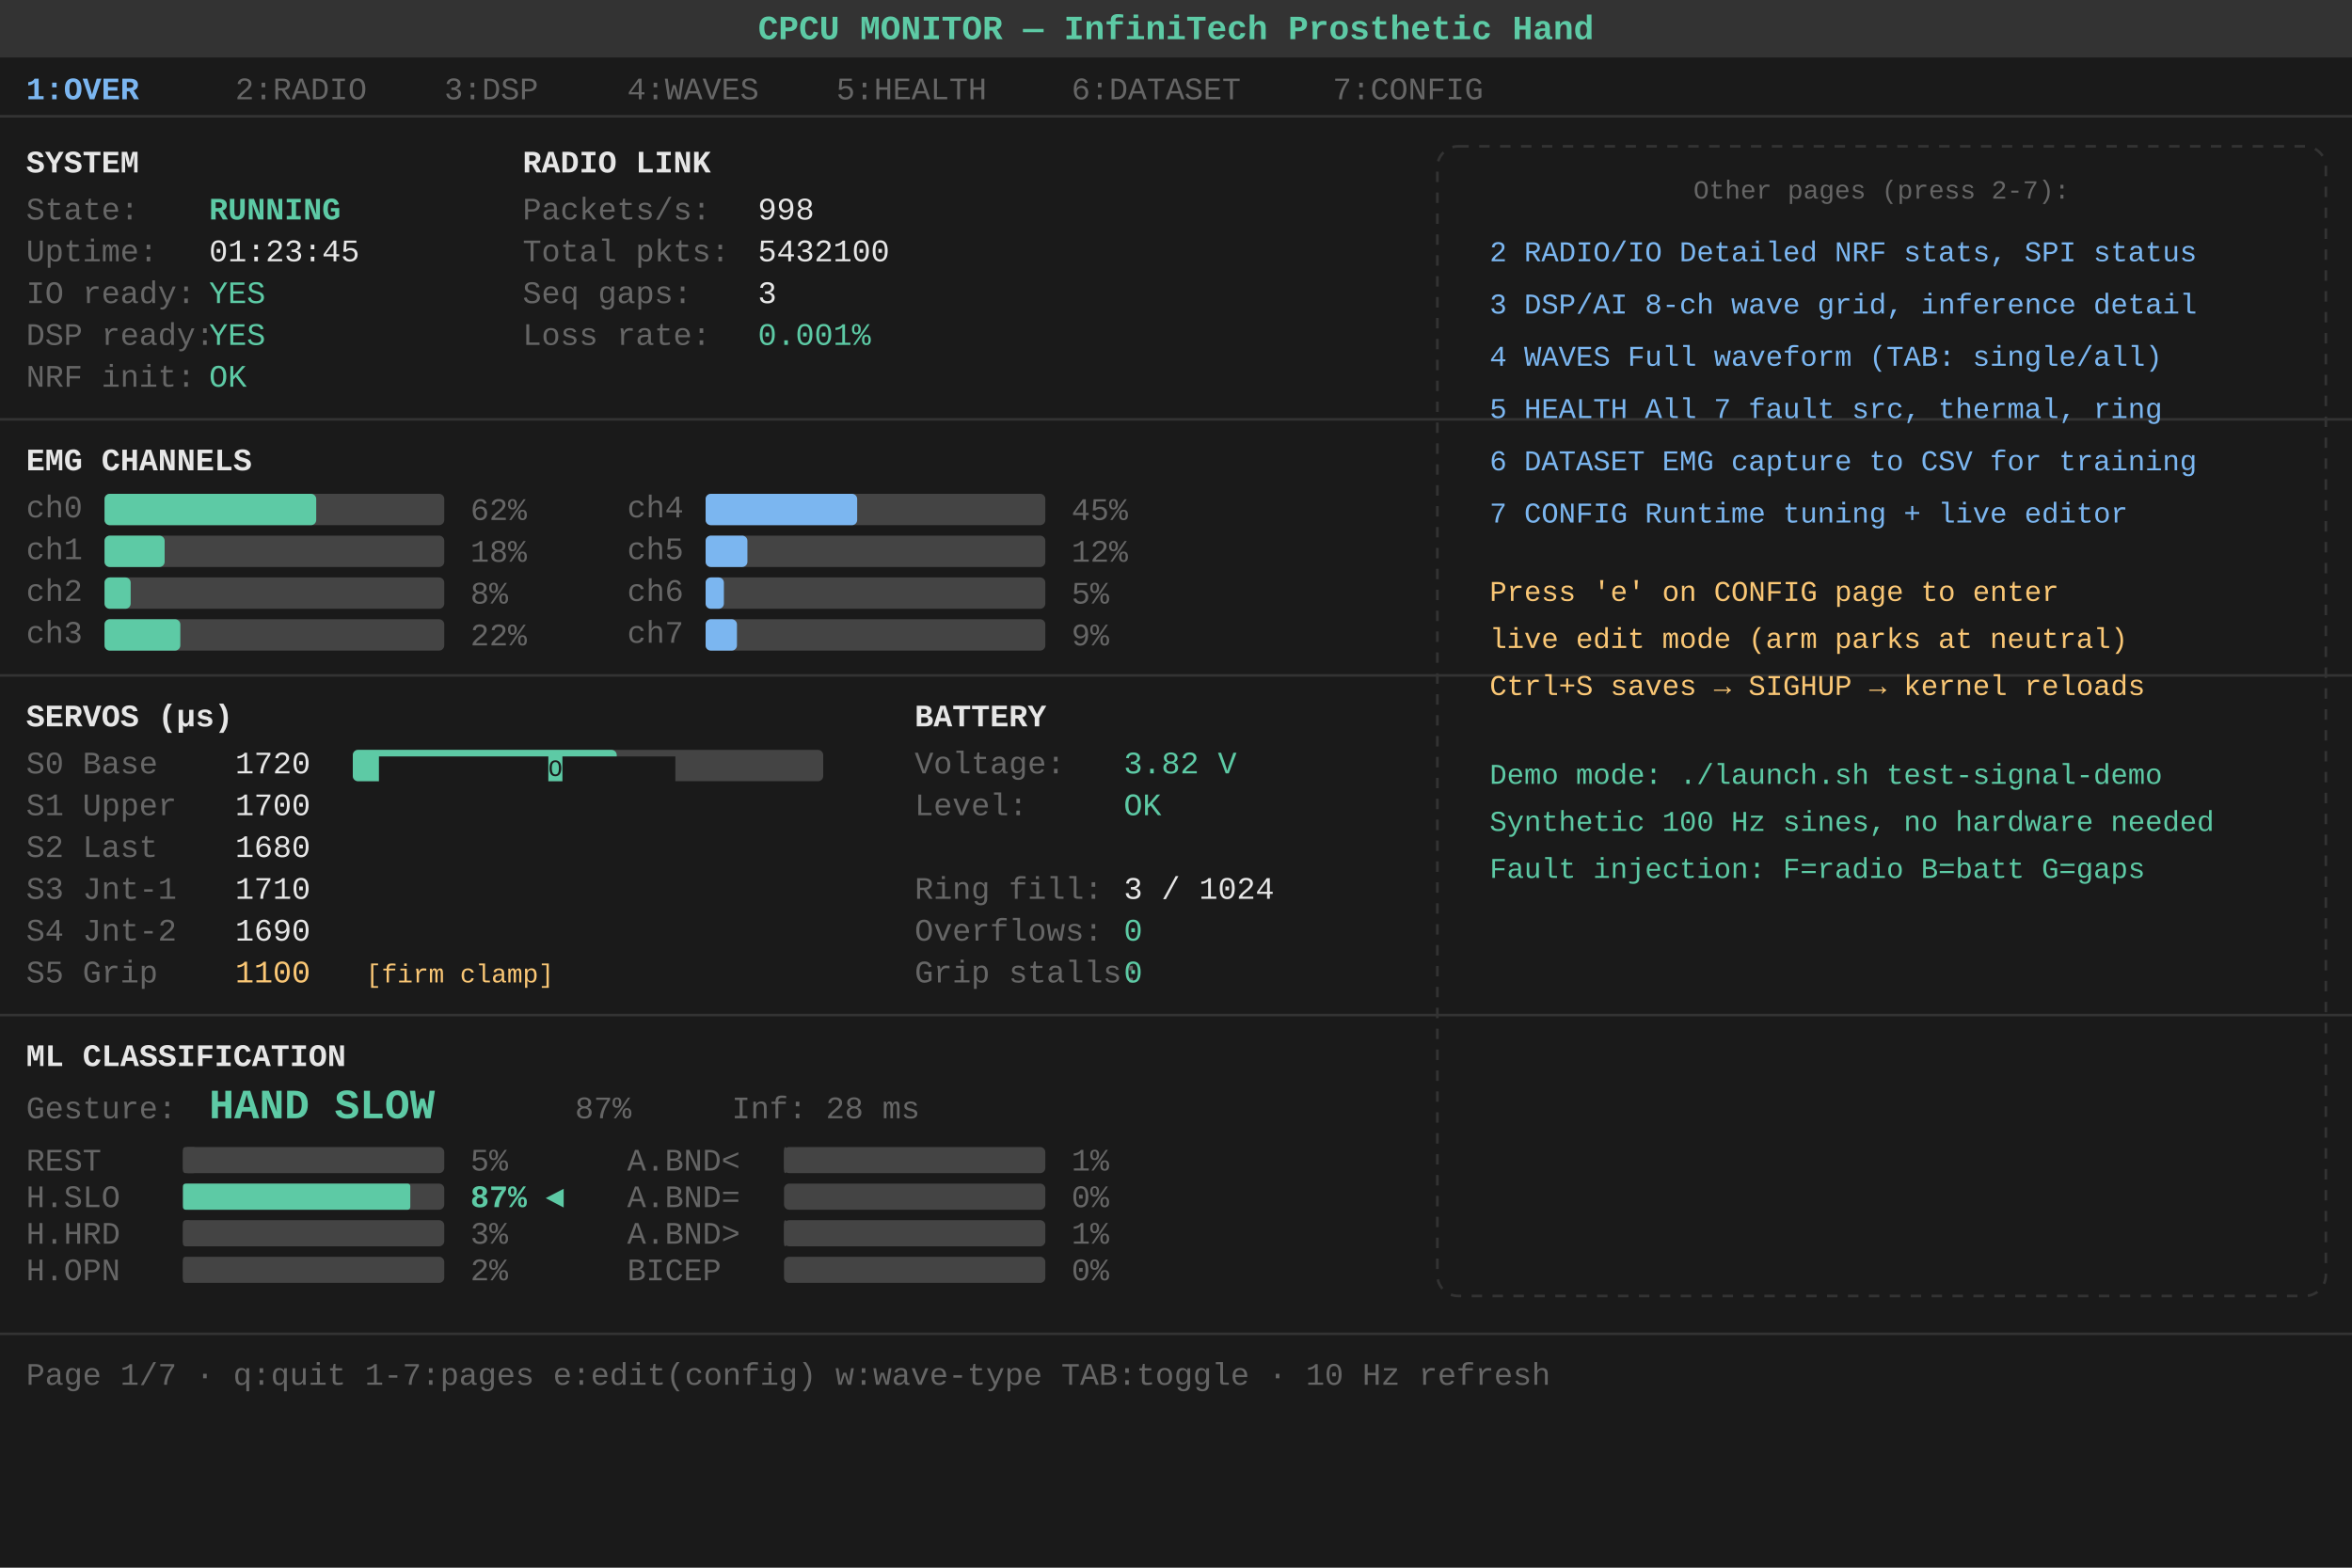
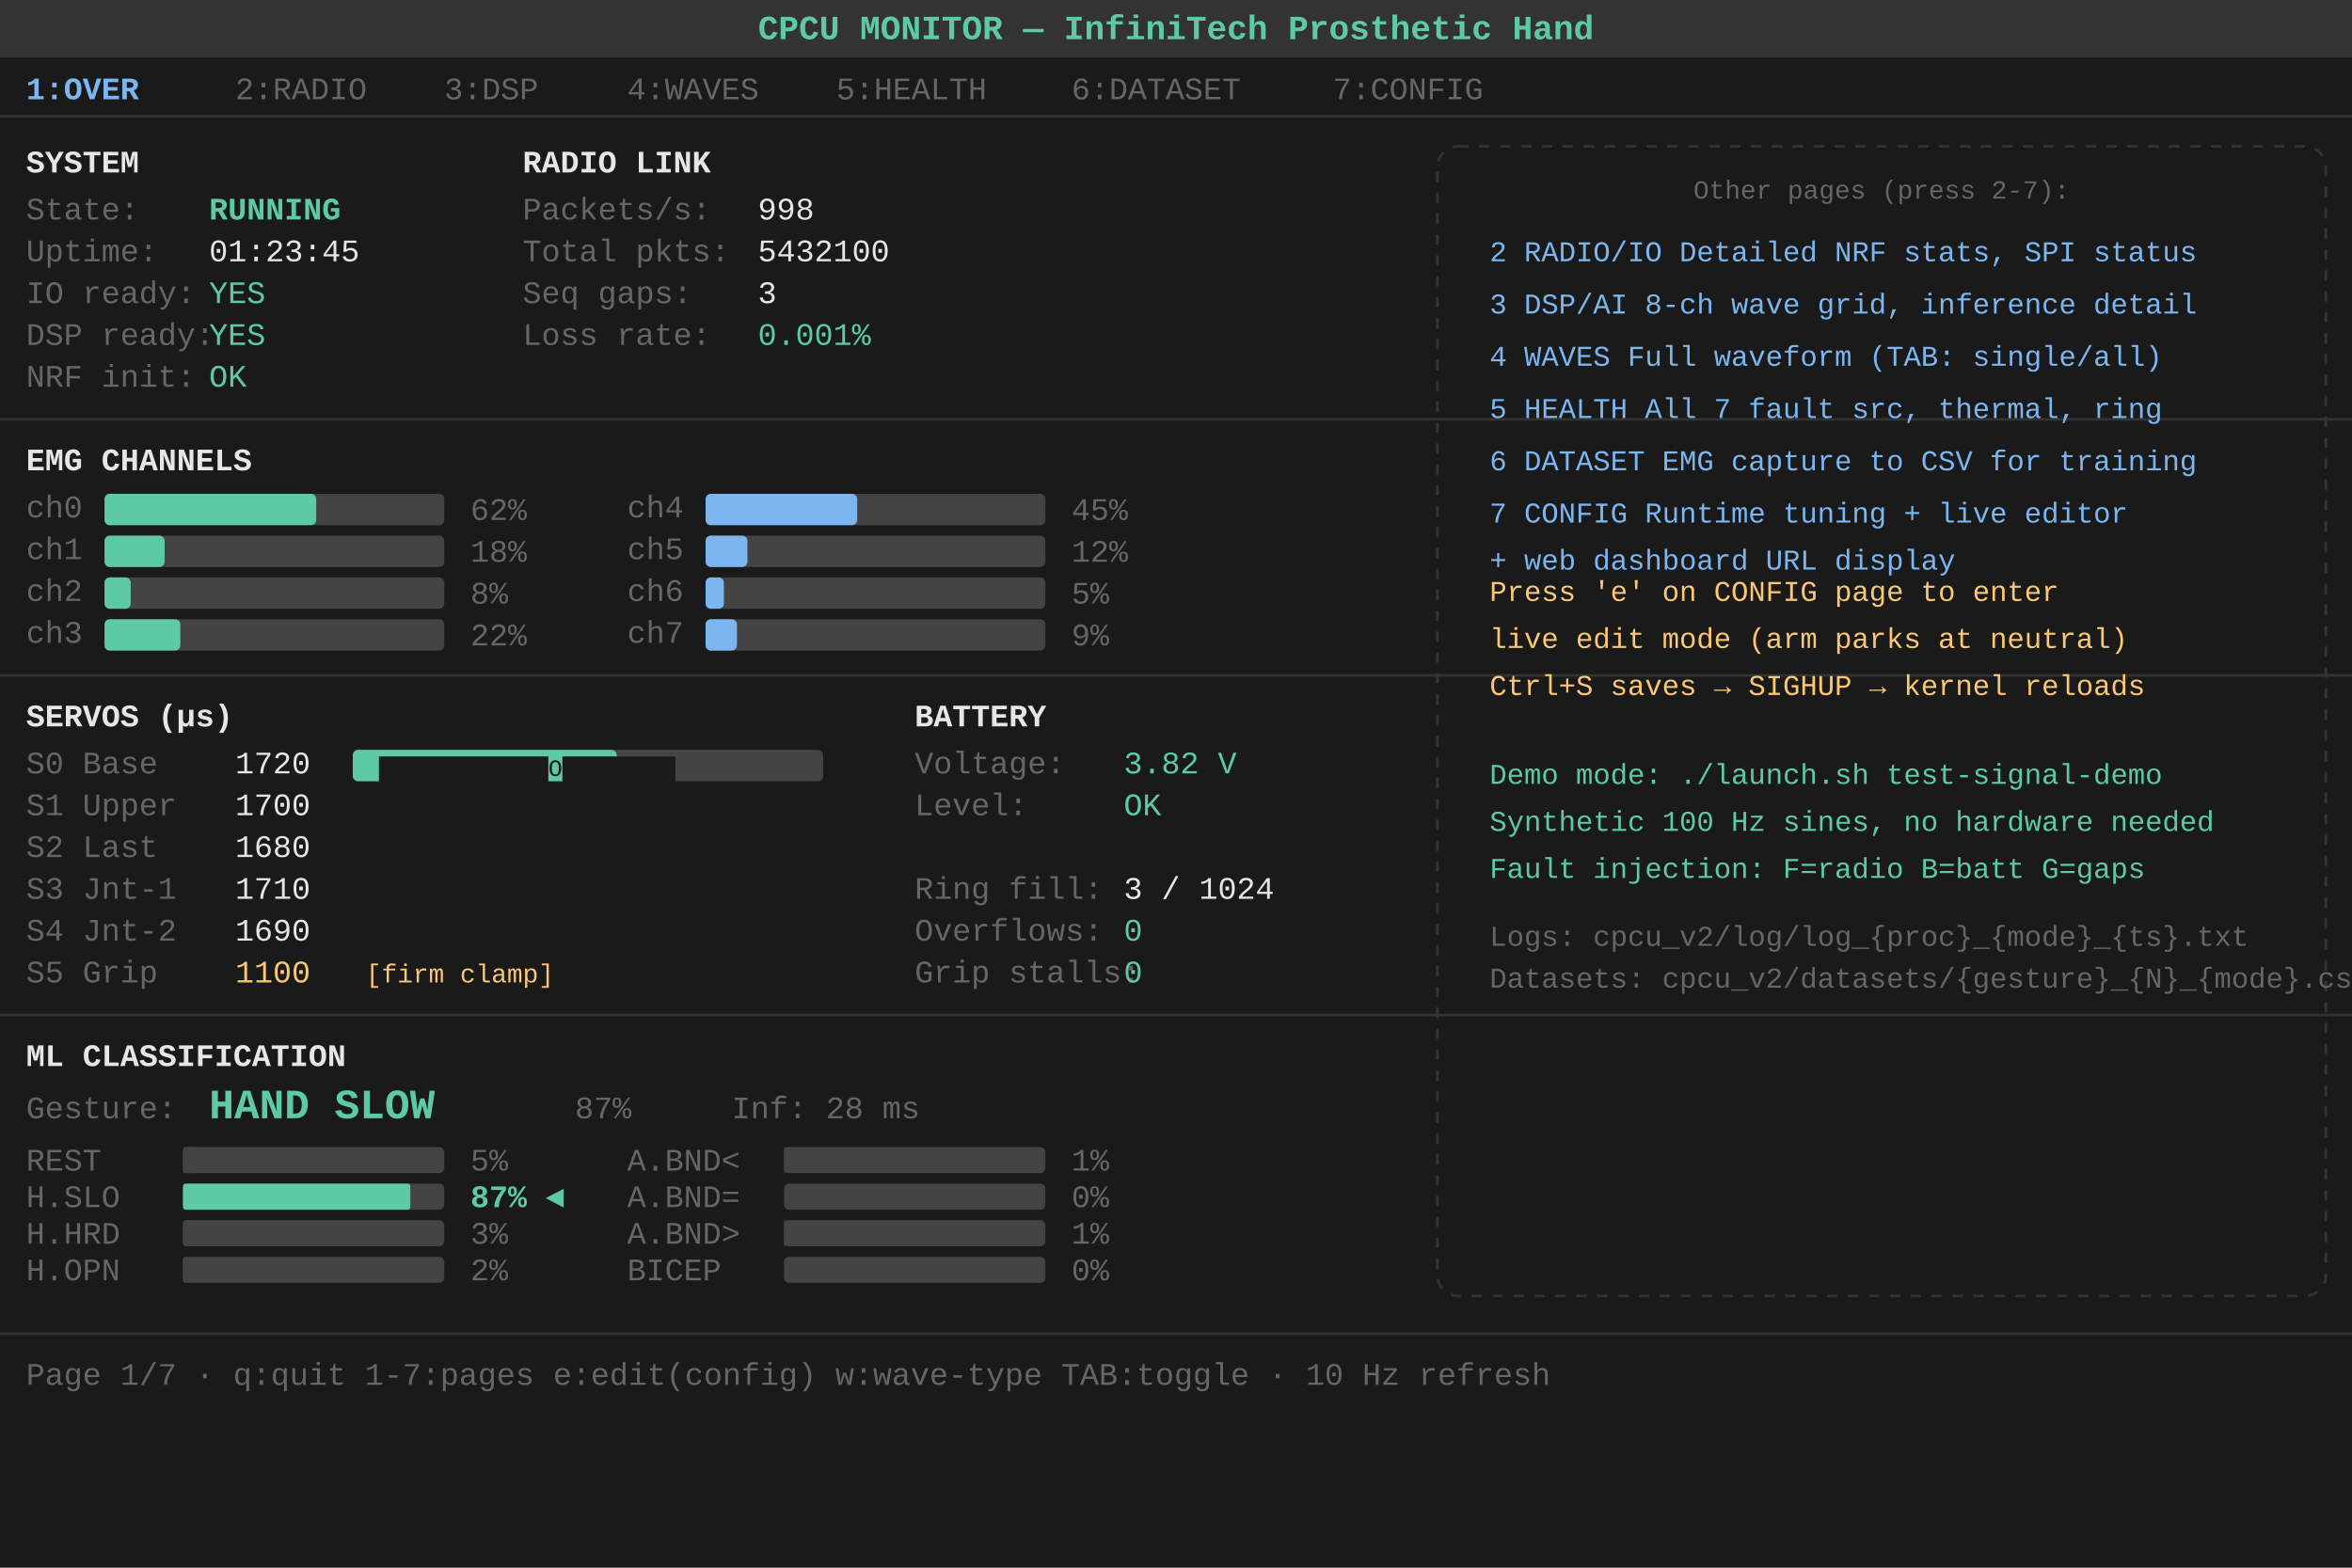
<svg xmlns="http://www.w3.org/2000/svg" viewBox="0 0 900 600" font-family="'Courier New',monospace">
  <style>.bg{fill:#1a1a1a}.fg{fill:#e6e6e6;font-size:12px}.dim{fill:#666;font-size:12px}.grn{fill:#5dcaa5;font-size:12px}.red{fill:#f09595;font-size:12px}.yel{fill:#fac775;font-size:12px}.cyn{fill:#7bb6f0;font-size:12px}.bold{font-weight:700}.hdr{fill:#333}.bar{fill:#444;rx:2}</style>
  <rect width="900" height="600" class="bg" />
  <rect x="0" y="0" width="900" height="22" class="hdr" />
  <text x="450" y="15" text-anchor="middle" class="grn bold" style="font-size:13px"> CPCU MONITOR — InfiniTech Prosthetic Hand </text>
  <text x="10" y="38" class="cyn bold">1:OVER</text>
  <text x="90" y="38" class="dim">2:RADIO</text>
  <text x="170" y="38" class="dim">3:DSP</text>
  <text x="240" y="38" class="dim">4:WAVES</text>
  <text x="320" y="38" class="dim">5:HEALTH</text>
  <text x="410" y="38" class="dim">6:DATASET</text>
  <text x="510" y="38" class="dim">7:CONFIG</text>
  <rect x="0" y="44" width="900" height="1" fill="#333" />
  <text x="10" y="66" class="fg bold">SYSTEM</text>
  <text x="200" y="66" class="fg bold">RADIO LINK</text>
  <text x="10" y="84" class="dim">State:</text>
  <text x="80" y="84" class="grn bold">RUNNING</text>
  <text x="10" y="100" class="dim">Uptime:</text>
  <text x="80" y="100" class="fg">01:23:45</text>
  <text x="10" y="116" class="dim">IO ready:</text>
  <text x="80" y="116" class="grn">YES</text>
  <text x="10" y="132" class="dim">DSP ready:</text>
  <text x="80" y="132" class="grn">YES</text>
  <text x="10" y="148" class="dim">NRF init:</text>
  <text x="80" y="148" class="grn">OK</text>
  <text x="200" y="84" class="dim">Packets/s:</text>
  <text x="290" y="84" class="fg">998</text>
  <text x="200" y="100" class="dim">Total pkts:</text>
  <text x="290" y="100" class="fg">5432100</text>
  <text x="200" y="116" class="dim">Seq gaps:</text>
  <text x="290" y="116" class="fg">3</text>
  <text x="200" y="132" class="dim">Loss rate:</text>
  <text x="290" y="132" class="grn">0.001%</text>
  <rect x="0" y="160" width="900" height="1" fill="#333" />
  <text x="10" y="180" class="fg bold">EMG CHANNELS</text>
  <text x="10" y="198" class="dim">ch0</text>
  <rect x="40" y="189" width="130" height="12" class="bar" />
  <rect x="40" y="189" width="81" height="12" fill="#5dcaa5" rx="2" />
  <text x="180" y="199" class="dim">62%</text>
  <text x="10" y="214" class="dim">ch1</text>
  <rect x="40" y="205" width="130" height="12" class="bar" />
  <rect x="40" y="205" width="23" height="12" fill="#5dcaa5" rx="2" />
  <text x="180" y="215" class="dim">18%</text>
  <text x="10" y="230" class="dim">ch2</text>
  <rect x="40" y="221" width="130" height="12" class="bar" />
  <rect x="40" y="221" width="10" height="12" fill="#5dcaa5" rx="2" />
  <text x="180" y="231" class="dim"> 8%</text>
  <text x="10" y="246" class="dim">ch3</text>
  <rect x="40" y="237" width="130" height="12" class="bar" />
  <rect x="40" y="237" width="29" height="12" fill="#5dcaa5" rx="2" />
  <text x="180" y="247" class="dim">22%</text>
  <text x="240" y="198" class="dim">ch4</text>
  <rect x="270" y="189" width="130" height="12" class="bar" />
  <rect x="270" y="189" width="58" height="12" fill="#7bb6f0" rx="2" />
  <text x="410" y="199" class="dim">45%</text>
  <text x="240" y="214" class="dim">ch5</text>
  <rect x="270" y="205" width="130" height="12" class="bar" />
  <rect x="270" y="205" width="16" height="12" fill="#7bb6f0" rx="2" />
  <text x="410" y="215" class="dim">12%</text>
  <text x="240" y="230" class="dim">ch6</text>
  <rect x="270" y="221" width="130" height="12" class="bar" />
  <rect x="270" y="221" width="7" height="12" fill="#7bb6f0" rx="2" />
  <text x="410" y="231" class="dim"> 5%</text>
  <text x="240" y="246" class="dim">ch7</text>
  <rect x="270" y="237" width="130" height="12" class="bar" />
  <rect x="270" y="237" width="12" height="12" fill="#7bb6f0" rx="2" />
  <text x="410" y="247" class="dim"> 9%</text>
  <rect x="0" y="258" width="900" height="1" fill="#333" />
  <text x="10" y="278" class="fg bold">SERVOS (µs)</text>
  <text x="350" y="278" class="fg bold">BATTERY</text>
  <text x="10" y="296" class="dim">S0 Base </text>
  <text x="90" y="296" class="fg">1720</text>
  <rect x="135" y="287" width="180" height="12" class="bar" />
  <rect x="135" y="287" width="101" height="12" fill="#5dcaa5" rx="2" />
  <text x="145" y="297" style="fill:#1a1a1a;font-size:9px">████████████O████████</text>
  <text x="10" y="312" class="dim">S1 Upper</text>
  <text x="90" y="312" class="fg">1700</text>
  <text x="10" y="328" class="dim">S2 Last </text>
  <text x="90" y="328" class="fg">1680</text>
  <text x="10" y="344" class="dim">S3 Jnt-1</text>
  <text x="90" y="344" class="fg">1710</text>
  <text x="10" y="360" class="dim">S4 Jnt-2</text>
  <text x="90" y="360" class="fg">1690</text>
  <text x="10" y="376" class="dim">S5 Grip </text>
  <text x="90" y="376" class="yel">1100</text>
  <text x="140" y="376" class="yel" style="font-size:10px">[firm clamp]</text>
  <text x="350" y="296" class="dim">Voltage:</text>
  <text x="430" y="296" class="grn">3.82 V</text>
  <text x="350" y="312" class="dim">Level:</text>
  <text x="430" y="312" class="grn">OK</text>
  <text x="350" y="344" class="dim">Ring fill:</text>
  <text x="430" y="344" class="fg">3 / 1024</text>
  <text x="350" y="360" class="dim">Overflows:</text>
  <text x="430" y="360" class="grn">0</text>
  <text x="350" y="376" class="dim">Grip stalls:</text>
  <text x="430" y="376" class="grn">0</text>
  <rect x="0" y="388" width="900" height="1" fill="#333" />
  <text x="10" y="408" class="fg bold">ML CLASSIFICATION</text>
  <text x="10" y="428" class="dim">Gesture:</text>
  <text x="80" y="428" class="grn bold" style="font-size:16px">HAND SLOW</text>
  <text x="220" y="428" class="dim">87%</text>
  <text x="280" y="428" class="dim">Inf: 28 ms</text>
  <text x="10" y="448" class="dim">REST  </text>
  <rect x="70" y="439" width="100" height="10" class="bar" />
  <rect x="70" y="439" width="5" height="10" fill="#444" rx="1" />
  <text x="180" y="448" class="dim"> 5%</text>
  <text x="10" y="462" class="dim">H.SLO </text>
  <rect x="70" y="453" width="100" height="10" class="bar" />
  <rect x="70" y="453" width="87" height="10" fill="#5dcaa5" rx="1" />
  <text x="180" y="462" class="grn bold">87% ◄</text>
  <text x="10" y="476" class="dim">H.HRD </text>
  <rect x="70" y="467" width="100" height="10" class="bar" />
  <rect x="70" y="467" width="3" height="10" fill="#444" rx="1" />
  <text x="180" y="476" class="dim"> 3%</text>
  <text x="10" y="490" class="dim">H.OPN </text>
  <rect x="70" y="481" width="100" height="10" class="bar" />
  <rect x="70" y="481" width="2" height="10" fill="#444" rx="1" />
  <text x="180" y="490" class="dim"> 2%</text>
  <text x="240" y="448" class="dim">A.BND&lt;</text>
  <rect x="300" y="439" width="100" height="10" class="bar" />
  <rect x="300" y="439" width="1" height="10" fill="#444" rx="1" />
  <text x="410" y="448" class="dim">1%</text>
  <text x="240" y="462" class="dim">A.BND=</text>
  <rect x="300" y="453" width="100" height="10" class="bar" />
  <text x="410" y="462" class="dim">0%</text>
  <text x="240" y="476" class="dim">A.BND&gt;</text>
  <rect x="300" y="467" width="100" height="10" class="bar" />
  <rect x="300" y="467" width="1" height="10" fill="#444" rx="1" />
  <text x="410" y="476" class="dim">1%</text>
  <text x="240" y="490" class="dim">BICEP </text>
  <rect x="300" y="481" width="100" height="10" class="bar" />
  <text x="410" y="490" class="dim">0%</text>
  <rect x="0" y="510" width="900" height="1" fill="#333" />
  <text x="10" y="530" class="dim">Page 1/7 · q:quit  1-7:pages  e:edit(config)  w:wave-type  TAB:toggle · 10 Hz refresh</text>
  <rect x="550" y="56" width="340" height="440" rx="8" fill="none" stroke="#333" stroke-dasharray="4,4" />
  <text x="720" y="76" text-anchor="middle" class="dim" style="font-size:10px">Other pages (press 2-7):</text>
  <text x="570" y="100" class="cyn" style="font-size:11px">2 RADIO/IO    Detailed NRF stats, SPI status</text>
  <text x="570" y="120" class="cyn" style="font-size:11px">3 DSP/AI      8-ch wave grid, inference detail</text>
  <text x="570" y="140" class="cyn" style="font-size:11px">4 WAVES       Full waveform (TAB: single/all)</text>
  <text x="570" y="160" class="cyn" style="font-size:11px">5 HEALTH      All 7 fault src, thermal, ring</text>
  <text x="570" y="180" class="cyn" style="font-size:11px">6 DATASET     EMG capture to CSV for training</text>
  <text x="570" y="200" class="cyn" style="font-size:11px">7 CONFIG      Runtime tuning + live editor</text>
+   <text x="570" y="218" class="cyn" style="font-size:11px">              + web dashboard URL display</text>
  <text x="570" y="230" class="yel" style="font-size:11px">Press 'e' on CONFIG page to enter</text>
  <text x="570" y="248" class="yel" style="font-size:11px">live edit mode (arm parks at neutral)</text>
  <text x="570" y="266" class="yel" style="font-size:11px">Ctrl+S saves → SIGHUP → kernel reloads</text>
  <text x="570" y="300" class="grn" style="font-size:11px">Demo mode: ./launch.sh test-signal-demo</text>
  <text x="570" y="318" class="grn" style="font-size:11px">Synthetic 100 Hz sines, no hardware needed</text>
  <text x="570" y="336" class="grn" style="font-size:11px">Fault injection: F=radio B=batt G=gaps</text>
+   <text x="570" y="362" class="dim" style="font-size:11px">Logs: cpcu_v2/log/log_{proc}_{mode}_{ts}.txt</text>
+   <text x="570" y="378" class="dim" style="font-size:11px">Datasets: cpcu_v2/datasets/{gesture}_{N}_{mode}.csv</text>
</svg>
